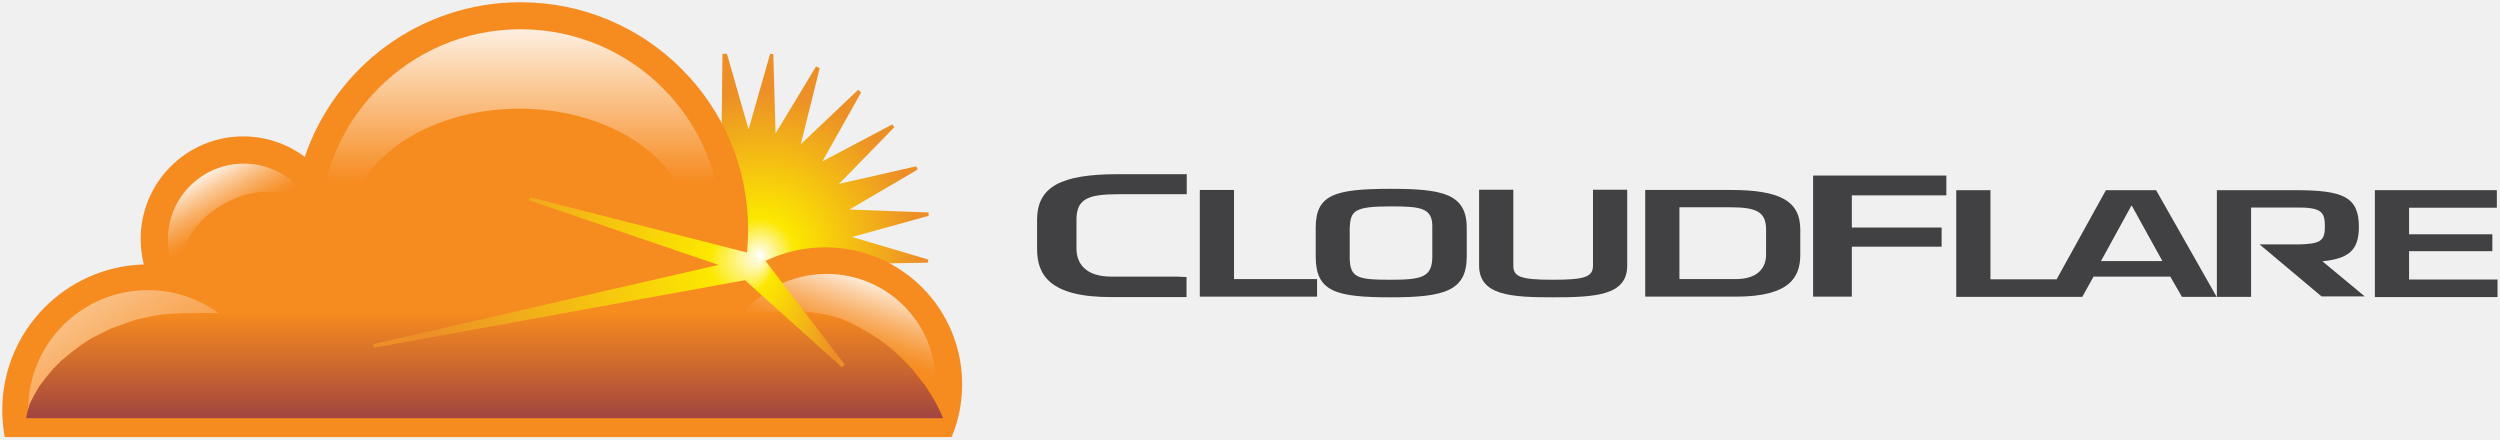
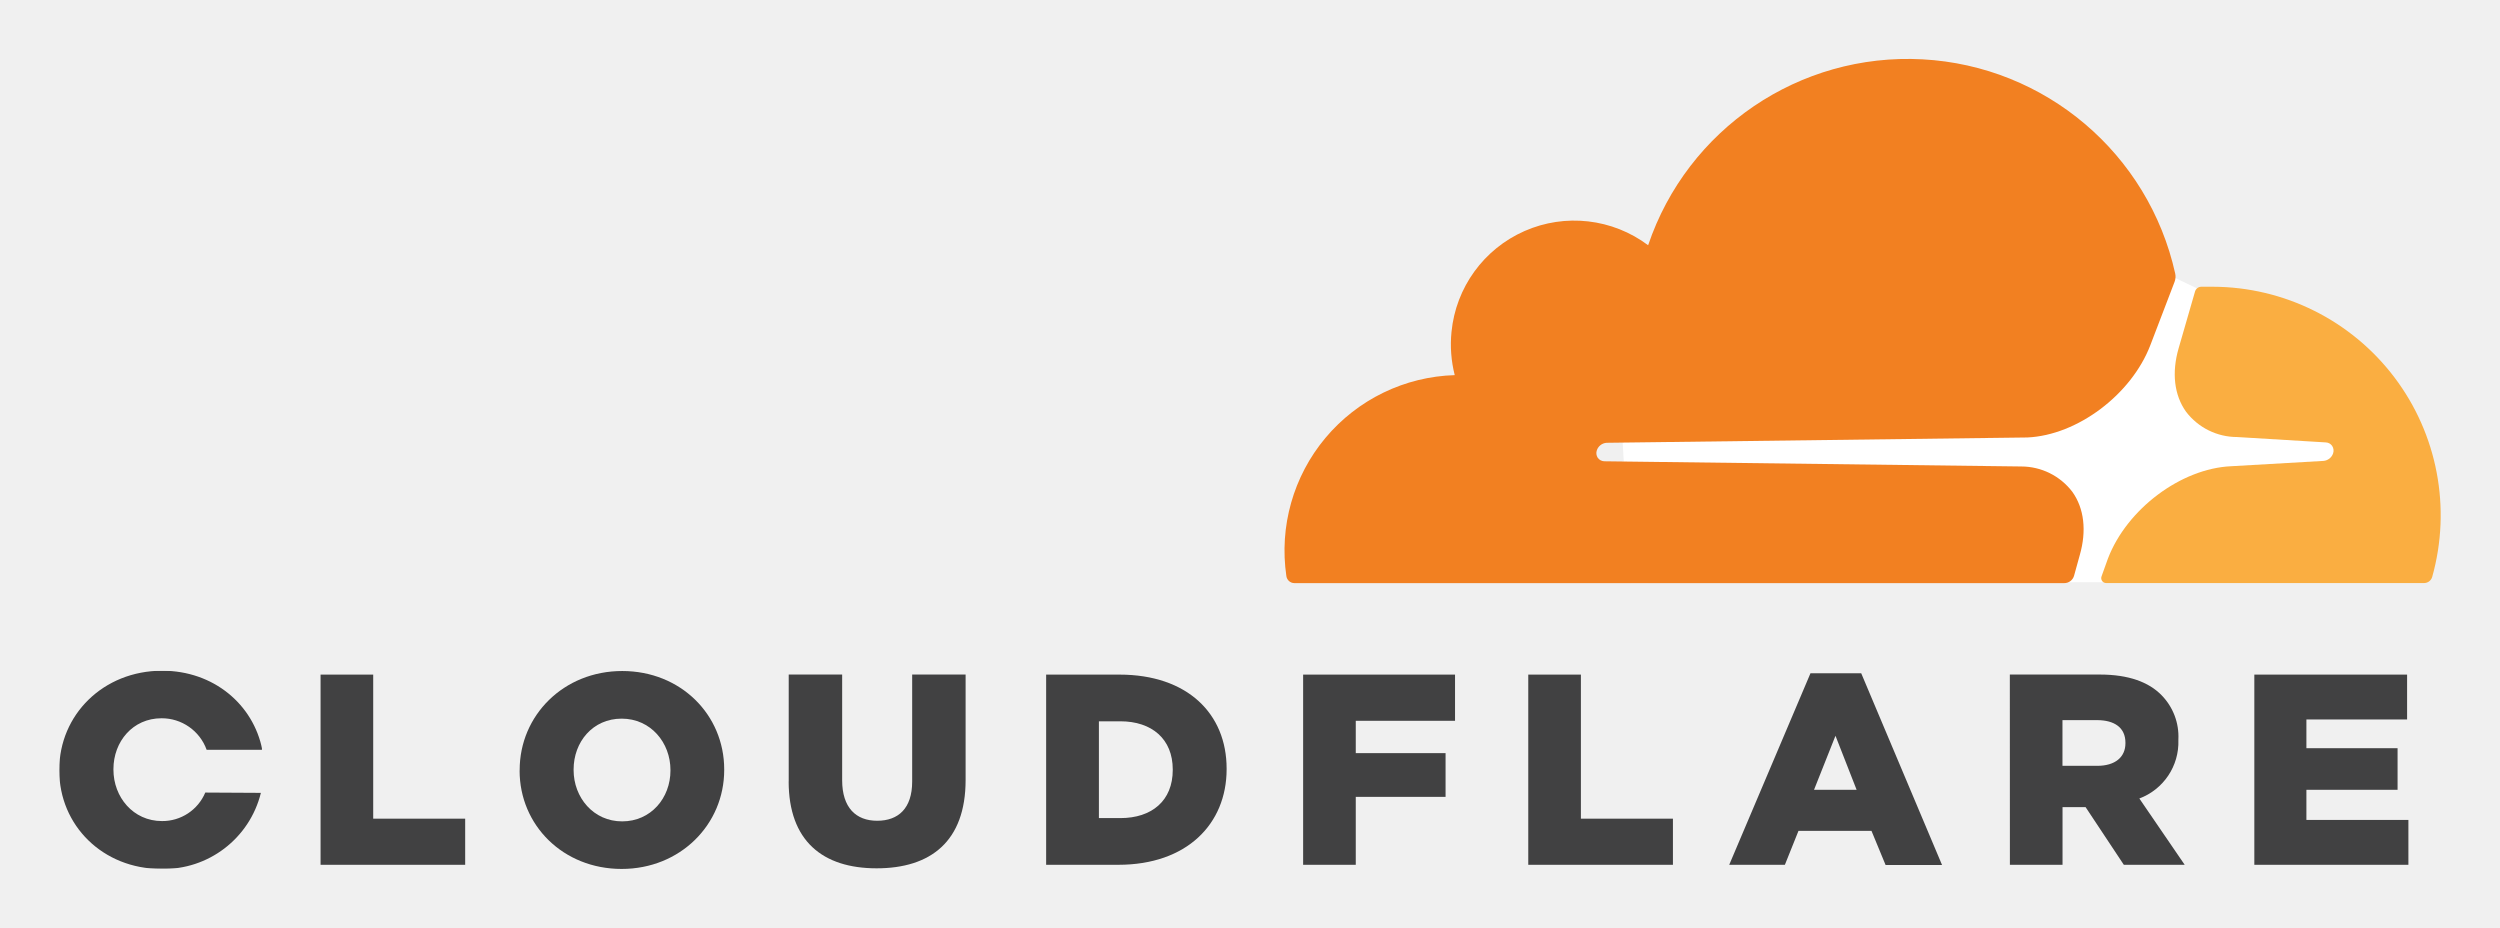
- <svg xmlns="http://www.w3.org/2000/svg" version="1.1" id="Layer_1" x="0px" y="0px" viewBox="0 0 1110.8 195.2" enable-background="new 0 0 1110.8 195.2" xml:space="preserve">
-   <g>
-     <g>
-       <g>
-         <g>
-           <g>
-             <path fill="#414042" d="M958,84.5h-22.3l-21.9,39.6h-29.4V84.5h-15.2v47.4h56l5-9h34.1l5.2,9h15.4L958,84.5z M933.5,116       L947,91.4h0.2l13.6,24.6H933.5z" />
-             <path fill="#414042" d="M1031.9,116.1c11.7-1.2,16.2-4.9,16.2-15.3c0-13.3-7-16.3-28.1-16.3h-35v47.4h15.2V92.2h19.8       c11.4-0.1,13,1.8,13,8.5c0,6.4-2,7.7-11.9,7.9H1004l27.5,23.1h19.2L1031.9,116.1z" />
-             <path fill="#414042" d="M1070.4,104.1h37v7.5h-37v12.6h39.3v7.8h-54.5V84.5h54.2v7.8h-39V104.1z" />
-           </g>
-           <g>
-             <path fill="#414042" d="M522.5,122.9h-28.8c-11.8,0-15.4-6.3-15.4-12.4V97.6c0-9.1,5-11.3,18.3-11.3h22.5v0h8.2v-8.9h-30.7       c-25.1,0-35.8,5.5-35.8,20.3v12.9c0,11.3,5.3,21.4,32.8,21.4h33.6v-8.9L522.5,122.9L522.5,122.9z" />
-           </g>
-           <g>
-             <path fill="#414042" d="M548.3,124h36.9v7.8h-52.1V84.4h15.2V124z" />
-           </g>
-           <g>
-             <path fill="#414042" d="M651.7,101.2V114c0,15.2-9.8,18.1-33.7,18.1c-24.5,0-33.4-2.5-33.4-18.1v-12.8       c0-14.7,8.3-17.3,33.4-17.3C640.7,83.9,651.7,86,651.7,101.2z M599.7,101.2V114c0,9.4,3.1,10.3,18.2,10.3       c13.8,0,18.5-1.1,18.5-10.3v-12.8c0.3-8.9-5.1-9.5-18.5-9.5C601.6,91.7,600.1,93.7,599.7,101.2z" />
-           </g>
-           <g>
-             <path fill="#414042" d="M723,84.3V118c0,13.2-13.8,14.1-33,14.1c-18.5,0-32.8-0.8-32.8-14.1V84.3h15.2V118       c0,4.9,3,6.3,17.6,6.3c14,0,17.8-1.2,17.8-6.3V84.3H723z" />
-           </g>
-           <g>
-             <path fill="#414042" d="M731.1,84.4h37.7c21.8,0,31.1,4.7,31.1,17.6v11.2c0,9.9-4.6,18.6-28.6,18.6h-40.3V84.4z M771.3,124       c10.2,0,13.4-5.5,13.4-10.8V102c0-7.9-4.3-9.9-15.9-9.9h-22.6V124H771.3z" />
-           </g>
-           <g>
-             <path fill="#414042" d="M822.8,101.1h39.9v8.5h-39.9v22.2h-17.2V78h59.2v8.8h-42V101.1z" />
+ <svg xmlns="http://www.w3.org/2000/svg" id="Layer_1" data-name="Layer 1" viewBox="0 0 404.2 150.03">
+   <defs>
+     <style>.cls-1,.cls-2{fill:none;}.cls-1{clip-rule:evenodd;}.cls-3{fill:#fff;}.cls-4{clip-path:url(#clip-path);}.cls-5{clip-path:url(#clip-path-2);}.cls-6{fill:#f28021;}.cls-7{clip-path:url(#clip-path-3);}.cls-8{fill:#faae41;}.cls-9{clip-path:url(#clip-path-5);}.cls-10{fill:#414142;}.cls-11{clip-path:url(#clip-path-7);}.cls-12{clip-path:url(#clip-path-9);}.cls-13{clip-path:url(#clip-path-11);}.cls-14{clip-path:url(#clip-path-13);}.cls-15{clip-path:url(#clip-path-15);}.cls-16{clip-path:url(#clip-path-17);}.cls-17{clip-path:url(#clip-path-19);}.cls-18{clip-path:url(#clip-path-21);}.cls-19{clip-path:url(#clip-path-23);}.cls-20{isolation:isolate;}.cls-21{clip-path:url(#clip-path-25);}.cls-22{clip-path:url(#clip-path-26);}</style>
+     <clipPath id="clip-path" transform="translate(9.58 9.58)">
+       <path class="cls-1" d="M326.67,80.19c1.14-3.94.72-7.58-1.2-10.26a10.39,10.39,0,0,0-8.25-4.09L249.8,65a1.34,1.34,0,0,1-1.06-.57,1.38,1.38,0,0,1-.14-1.22,1.8,1.8,0,0,1,1.57-1.2l68.05-.86c8.07-.37,16.81-6.93,19.87-14.93L342,36a2.33,2.33,0,0,0,.11-1.34,44.3,44.3,0,0,0-85.22-4.59,19.93,19.93,0,0,0-31.79,14,20.14,20.14,0,0,0,.52,7,28.38,28.38,0,0,0-27.22,32.49,1.32,1.32,0,0,0,1.3,1.14l124.48,0a1.64,1.64,0,0,0,1.57-1.18Z" />
+     </clipPath>
+     <clipPath id="clip-path-2" transform="translate(9.58 9.58)">
+       <rect class="cls-2" x="-109.25" y="-72.84" width="5458.87" height="642.11" />
+     </clipPath>
+     <clipPath id="clip-path-3" transform="translate(9.58 9.58)">
+       <path class="cls-1" d="M348.18,36.78c-.62,0-1.25,0-1.87,0a1.07,1.07,0,0,0-1,.78l-2.65,9.17c-1.14,3.94-.72,7.58,1.2,10.26a10.38,10.38,0,0,0,8.25,4.09l14.37.87a1.3,1.3,0,0,1,1,.56,1.37,1.37,0,0,1,.15,1.23,1.8,1.8,0,0,1-1.56,1.2l-14.93.86c-8.11.37-16.85,6.93-19.91,14.93L330.2,83.6a.8.8,0,0,0,.75,1.09h51.39a1.37,1.37,0,0,0,1.32-1,36.94,36.94,0,0,0-35.48-46.91" />
+     </clipPath>
+     <clipPath id="clip-path-5" transform="translate(9.58 9.58)">
+       <polygon class="cls-1" points="42.25 99.49 50.76 99.49 50.76 122.78 65.63 122.78 65.63 130.24 42.25 130.24 42.25 99.49" />
+     </clipPath>
+     <clipPath id="clip-path-7" transform="translate(9.58 9.58)">
+       <path class="cls-1" d="M74.44,115v-.09c0-8.83,7.11-16,16.58-16s16.49,7.08,16.49,15.91v.09c0,8.83-7.11,16-16.58,16s-16.5-7.07-16.5-15.9m24.39,0v-.09c0-4.44-3.2-8.31-7.89-8.31s-7.77,3.78-7.77,8.22v.09c0,4.44,3.2,8.3,7.85,8.3s7.81-3.78,7.81-8.22" />
+     </clipPath>
+     <clipPath id="clip-path-9" transform="translate(9.58 9.58)">
+       <path class="cls-1" d="M117.94,116.75V99.48h8.64v17.09c0,4.44,2.24,6.55,5.66,6.55s5.66-2,5.66-6.33V99.48h8.64v17.05c0,9.93-5.66,14.28-14.39,14.28s-14.22-4.44-14.22-14.06" />
+     </clipPath>
+     <clipPath id="clip-path-11" transform="translate(9.58 9.58)">
+       <path class="cls-1" d="M159.56,99.49h11.85c11,0,17.33,6.33,17.33,15.2v.09c0,8.87-6.45,15.46-17.5,15.46H159.56Zm12,23.2c5.09,0,8.47-2.81,8.47-7.78v-.09c0-4.92-3.38-7.78-8.47-7.78h-3.47v15.64Z" />
+     </clipPath>
+     <clipPath id="clip-path-13" transform="translate(9.58 9.58)">
+       <polygon class="cls-1" points="201.11 99.49 225.67 99.49 225.67 106.96 209.62 106.96 209.62 112.19 224.14 112.19 224.14 119.26 209.62 119.26 209.62 130.24 201.11 130.24 201.11 99.49" />
+     </clipPath>
+     <clipPath id="clip-path-15" transform="translate(9.58 9.58)">
+       <polygon class="cls-1" points="237.51 99.49 246.02 99.49 246.02 122.78 260.9 122.78 260.9 130.24 237.51 130.24 237.51 99.49" />
+     </clipPath>
+     <clipPath id="clip-path-17" transform="translate(9.58 9.58)">
+       <path class="cls-1" d="M283.14,99.27h8.2l13.07,31h-9.13L293,124.75H281.2L279,130.24h-9Zm7.46,18.85-3.42-8.74-3.47,8.74Z" />
+     </clipPath>
+     <clipPath id="clip-path-19" transform="translate(9.58 9.58)">
+       <path class="cls-1" d="M315.37,99.48H329.9c4.7,0,7.94,1.23,10,3.34a9.54,9.54,0,0,1,2.72,7.16v.09a9.73,9.73,0,0,1-6.31,9.45l7.33,10.72H333.8l-6.18-9.32h-3.73v9.32h-8.51Zm14.13,14.76c2.9,0,4.56-1.41,4.56-3.65v-.09c0-2.42-1.75-3.65-4.61-3.65h-5.57v7.38Z" />
+     </clipPath>
+     <clipPath id="clip-path-21" transform="translate(9.58 9.58)">
+       <polygon class="cls-1" points="354.9 99.49 379.6 99.49 379.6 106.74 363.32 106.74 363.32 111.39 378.06 111.39 378.06 118.11 363.32 118.11 363.32 122.99 379.81 122.99 379.81 130.24 354.9 130.24 354.9 99.49" />
+     </clipPath>
+     <clipPath id="clip-path-23" transform="translate(9.58 9.58)">
+       <rect class="cls-2" y="98.87" width="32.77" height="31.99" />
+     </clipPath>
+     <clipPath id="clip-path-25" transform="translate(9.58 9.58)">
+       <rect class="cls-2" y="97.75" width="34.5" height="34.5" />
+     </clipPath>
+     <clipPath id="clip-path-26" transform="translate(9.58 9.58)">
+       <path class="cls-1" d="M23.61,118.56a7.52,7.52,0,0,1-7,4.61c-4.65,0-7.85-3.87-7.85-8.31v-.09c0-4.44,3.12-8.22,7.77-8.22a7.71,7.71,0,0,1,7.3,5.1h9c-1.44-7.32-7.86-12.79-16.19-12.79C7.1,98.87,0,106,0,114.86V115c0,8.83,7,15.91,16.49,15.91a16.18,16.18,0,0,0,16.11-12.3Z" />
+     </clipPath>
+   </defs>
+   <polygon class="cls-3" points="351.7 44.95 355.28 46.66 358.63 52.49 381.07 70.9 381.07 88.74 381.07 94.04 263.67 94.27 261.95 64.57 351.7 44.95" />
+   <g class="cls-4">
+     <g class="cls-5">
+       <rect class="cls-6" x="198.06" width="163.23" height="103.85" />
+     </g>
+   </g>
+   <g class="cls-7">
+     <g class="cls-5">
+       <rect class="cls-8" x="330.14" y="36.78" width="74.05" height="67.07" />
+     </g>
+   </g>
+   <g class="cls-9">
+     <g class="cls-5">
+       <rect class="cls-10" x="42.25" y="99.49" width="42.55" height="49.92" />
+     </g>
+   </g>
+   <g class="cls-11">
+     <g class="cls-5">
+       <rect class="cls-10" x="74.44" y="98.87" width="52.24" height="51.15" />
+     </g>
+   </g>
+   <g class="cls-12">
+     <g class="cls-5">
+       <rect class="cls-10" x="117.94" y="99.48" width="47.77" height="50.5" />
+     </g>
+   </g>
+   <g class="cls-13">
+     <g class="cls-5">
+       <rect class="cls-10" x="159.56" y="99.49" width="48.34" height="49.92" />
+     </g>
+   </g>
+   <g class="cls-14">
+     <g class="cls-5">
+       <rect class="cls-10" x="201.11" y="99.49" width="43.73" height="49.92" />
+     </g>
+   </g>
+   <g class="cls-15">
+     <g class="cls-5">
+       <rect class="cls-10" x="237.51" y="99.49" width="42.55" height="49.92" />
+     </g>
+   </g>
+   <g class="cls-16">
+     <g class="cls-5">
+       <rect class="cls-10" x="270.06" y="99.27" width="53.52" height="50.14" />
+     </g>
+   </g>
+   <g class="cls-17">
+     <g class="cls-5">
+       <rect class="cls-10" x="315.38" y="99.48" width="47.42" height="49.93" />
+     </g>
+   </g>
+   <g class="cls-18">
+     <g class="cls-5">
+       <rect class="cls-10" x="354.9" y="99.49" width="44.08" height="49.92" />
+     </g>
+   </g>
+   <g class="cls-19">
+     <g class="cls-5">
+       <g class="cls-20">
+         <g class="cls-21">
+           <g class="cls-22">
+             <g class="cls-21">
+               <rect class="cls-10" y="98.87" width="51.93" height="51.15" />
+             </g>
          </g>
        </g>
      </g>
    </g>
-     <radialGradient id="SVGID_1_" cx="339.27" cy="109.271" r="80.85" fx="337.291" fy="113.43" gradientUnits="userSpaceOnUse">
-       <stop offset="0" style="stop-color:#FFFFFF" />
-       <stop offset="0.19" style="stop-color:#FCE800" />
-       <stop offset="0.859" style="stop-color:#EC8F27" />
-     </radialGradient>
-     <polygon fill-rule="evenodd" clip-rule="evenodd" fill="url(#SVGID_1_)" points="332.6,57.5 342.2,23.9 343.6,24.1 344.6,59.3    362.6,29.5 364.2,30.3 355.8,64.1 381.3,39.9 382.6,41.1 365.4,71.7 396.4,55.3 397.4,56.5 372.8,81.7 407,73.9 407.8,75.3    377.4,93.1 412.6,94.4 412.6,95.9 378.6,105.3 412.4,115.3 412.4,116.7 377.2,117.3 407,135.9 406.2,137.5 372.3,128.9    396.2,154.3 395.4,155.7 365,138.3 381.3,169.1 379.8,170.3 354.8,145.7 363,179.5 361.4,180.5 343.6,150.3 343.1,185.1    341.2,185.5 331.6,151.9 321.6,185.5 319.8,185.1 319.8,150.3 318.8,149.9 299.4,179.1 307.8,145.3 282.2,169.3 280.8,168.1    298.2,137.7 267,153.9 266,152.7 290.6,127.9 256.2,135.5 255.8,134.1 286.2,116.3 251.4,114.9 250.8,113.5 284.6,103.9    251.2,94.1 251.4,92.5 286.4,91.9 256.8,73.9 257,72.3 291.3,80.9 267,55.3 268.2,53.9 299,70.7 282.2,40.3 283.2,39.1 309,63.7    300.6,29.5 300.3,28.9 320.6,59.3 321,23.9 323,23.9  " />
-     <g>
-       <path fill="#F68B1F" d="M427.5,170.7c0-33.6-27.2-60.8-60.8-60.8c-13.6,0-26.1,4.4-36.2,11.9c1.3-6.4,1.9-13,1.9-19.7    C332.5,46.3,287.2,1,231.3,1c-44.5,0-82.3,28.7-95.9,68.7c-7.6-5.7-17.1-9.1-27.3-9.1c-25.2,0-45.6,20.4-45.6,45.6    c0,3.9,0.5,7.7,1.4,11.3C29,118.5,1,147.1,1,182.2c0,4.1,0.4,8.1,1.1,12h420.7C425.9,187,427.5,179,427.5,170.7z" />
-     </g>
-     <linearGradient id="SVGID_2_" gradientUnits="userSpaceOnUse" x1="231.347" y1="81.211" x2="231.347" y2="1.91">
-       <stop offset="0" style="stop-color:#F68B1F" />
-       <stop offset="1" style="stop-color:#FFFFFF" />
-     </linearGradient>
-     <path fill-rule="evenodd" clip-rule="evenodd" fill="url(#SVGID_2_)" d="M320.7,102.3c0,49.3-40.1,80.5-89.4,80.5   c-49.3,0-89.2-31.2-89.2-80.5S182,13,231.3,13C280.7,13,320.7,53,320.7,102.3" />
-     <path fill-rule="evenodd" clip-rule="evenodd" fill="#F68B1F" d="M307,102.9c0,30.2-34.1,54.6-76.2,54.6   c-42.1,0-76.2-24.5-76.2-54.6c0-30.2,34.1-54.6,76.2-54.6C272.9,48.3,307,72.7,307,102.9" />
-     <linearGradient id="SVGID_3_" gradientUnits="userSpaceOnUse" x1="101.177" y1="148.042" x2="126.395" y2="173.26" gradientTransform="matrix(0.9642 0.2653 -0.2653 0.9642 31.8692 -95.1941)">
-       <stop offset="0" style="stop-color:#FFFFFF" />
-       <stop offset="4.820809e-02" style="stop-color:#FEF6ED" />
-       <stop offset="0.257" style="stop-color:#FBD0A5" />
-       <stop offset="0.444" style="stop-color:#F9B26B" />
-       <stop offset="0.603" style="stop-color:#F79D42" />
-       <stop offset="0.728" style="stop-color:#F69028" />
-       <stop offset="0.803" style="stop-color:#F68B1F" />
-     </linearGradient>
-     <circle fill="url(#SVGID_3_)" cx="108.3" cy="106.4" r="33.7" />
-     <path fill-rule="evenodd" clip-rule="evenodd" fill="#F68B1F" d="M135.7,93.5c5.7,9.9-1.4,24.7-16,33.1c-14.5,8.4-31,7.2-36.7-2.7   c-5.7-9.9,1.4-24.7,16-33.1C113.6,82.4,130,83.6,135.7,93.5" />
-     <g>
-       <linearGradient id="SVGID_4_" gradientUnits="userSpaceOnUse" x1="5.86" y1="82.18" x2="101.238" y2="229.032">
-         <stop offset="0" style="stop-color:#FFFFFF" />
-         <stop offset="4.820809e-02" style="stop-color:#FEF6ED" />
-         <stop offset="0.257" style="stop-color:#FBD0A5" />
-         <stop offset="0.444" style="stop-color:#F9B26B" />
-         <stop offset="0.603" style="stop-color:#F79D42" />
-         <stop offset="0.728" style="stop-color:#F69028" />
-         <stop offset="0.803" style="stop-color:#F68B1F" />
-       </linearGradient>
-       <path fill="url(#SVGID_4_)" d="M118.9,182.1c0-29.4-23.8-53.2-53.2-53.2c-29.4,0-53.2,23.8-53.2,53.2c0,0.1,0,0.2,0,0.3h106.4    C118.9,182.3,118.9,182.2,118.9,182.1z" />
-     </g>
-     <g>
-       <linearGradient id="SVGID_5_" gradientUnits="userSpaceOnUse" x1="384.55" y1="119.183" x2="369.915" y2="162.077">
-         <stop offset="0" style="stop-color:#FFFFFF" />
-         <stop offset="4.820809e-02" style="stop-color:#FEF6ED" />
-         <stop offset="0.257" style="stop-color:#FBD0A5" />
-         <stop offset="0.444" style="stop-color:#F9B26B" />
-         <stop offset="0.603" style="stop-color:#F79D42" />
-         <stop offset="0.728" style="stop-color:#F69028" />
-         <stop offset="0.803" style="stop-color:#F68B1F" />
-       </linearGradient>
-       <path fill="url(#SVGID_5_)" d="M415.8,170.2c0-26.8-21.7-48.5-48.5-48.5c-26.8,0-48.5,21.7-48.5,48.5c0,3.8,0.4,7.4,1.3,11h94.5    C415.3,177.7,415.8,174,415.8,170.2z" />
-     </g>
-     <g>
-       <linearGradient id="SVGID_6_" gradientUnits="userSpaceOnUse" x1="215.266" y1="138.78" x2="215.266" y2="185.654">
-         <stop offset="0" style="stop-color:#F68B1F" />
-         <stop offset="0.531" style="stop-color:#CB672F" />
-         <stop offset="1" style="stop-color:#A1453F" />
-       </linearGradient>
-       <polygon fill="url(#SVGID_6_)" points="417.8,182.9 416,179.3 414,175.9 411.2,171.5 408.4,167.9 405,163.7 401.6,160.1     397.6,156.3 393.8,153.1 389.6,150.1 385.4,147.5 380.8,144.9 376.8,142.9 372.8,141.3 369.2,140.3 365.6,139.5 362,138.9     357.8,138.5 83,139.1 78.6,139.3 74.2,139.5 69.4,140.1 65.4,140.9 60.2,142.1 56.6,143.3 52.8,144.7 49,146.1 44.2,148.5     40.6,150.3 36,153.3 31.8,156.5 27.4,160.1 23.6,163.9 20.6,167.5 17.4,171.7 15,175.9 13.2,179.5 12.2,182.9 11.6,185.8     419,185.8   " />
-     </g>
-     <radialGradient id="SVGID_7_" cx="271.39" cy="133.346" r="108.216" fx="338.517" fy="113.727" gradientUnits="userSpaceOnUse">
-       <stop offset="0" style="stop-color:#FFFFFF" />
-       <stop offset="0.133" style="stop-color:#FCE800" />
-       <stop offset="0.859" style="stop-color:#EC8F27" />
-     </radialGradient>
-     <polygon fill-rule="evenodd" clip-rule="evenodd" fill="url(#SVGID_7_)" points="338.6,113.9 375.4,162.1 374,163.1 331,124.5    166,154.5 165.8,152.9 319.2,117.7 234.8,88.9 235.8,87.7  " />
  </g>
</svg>
